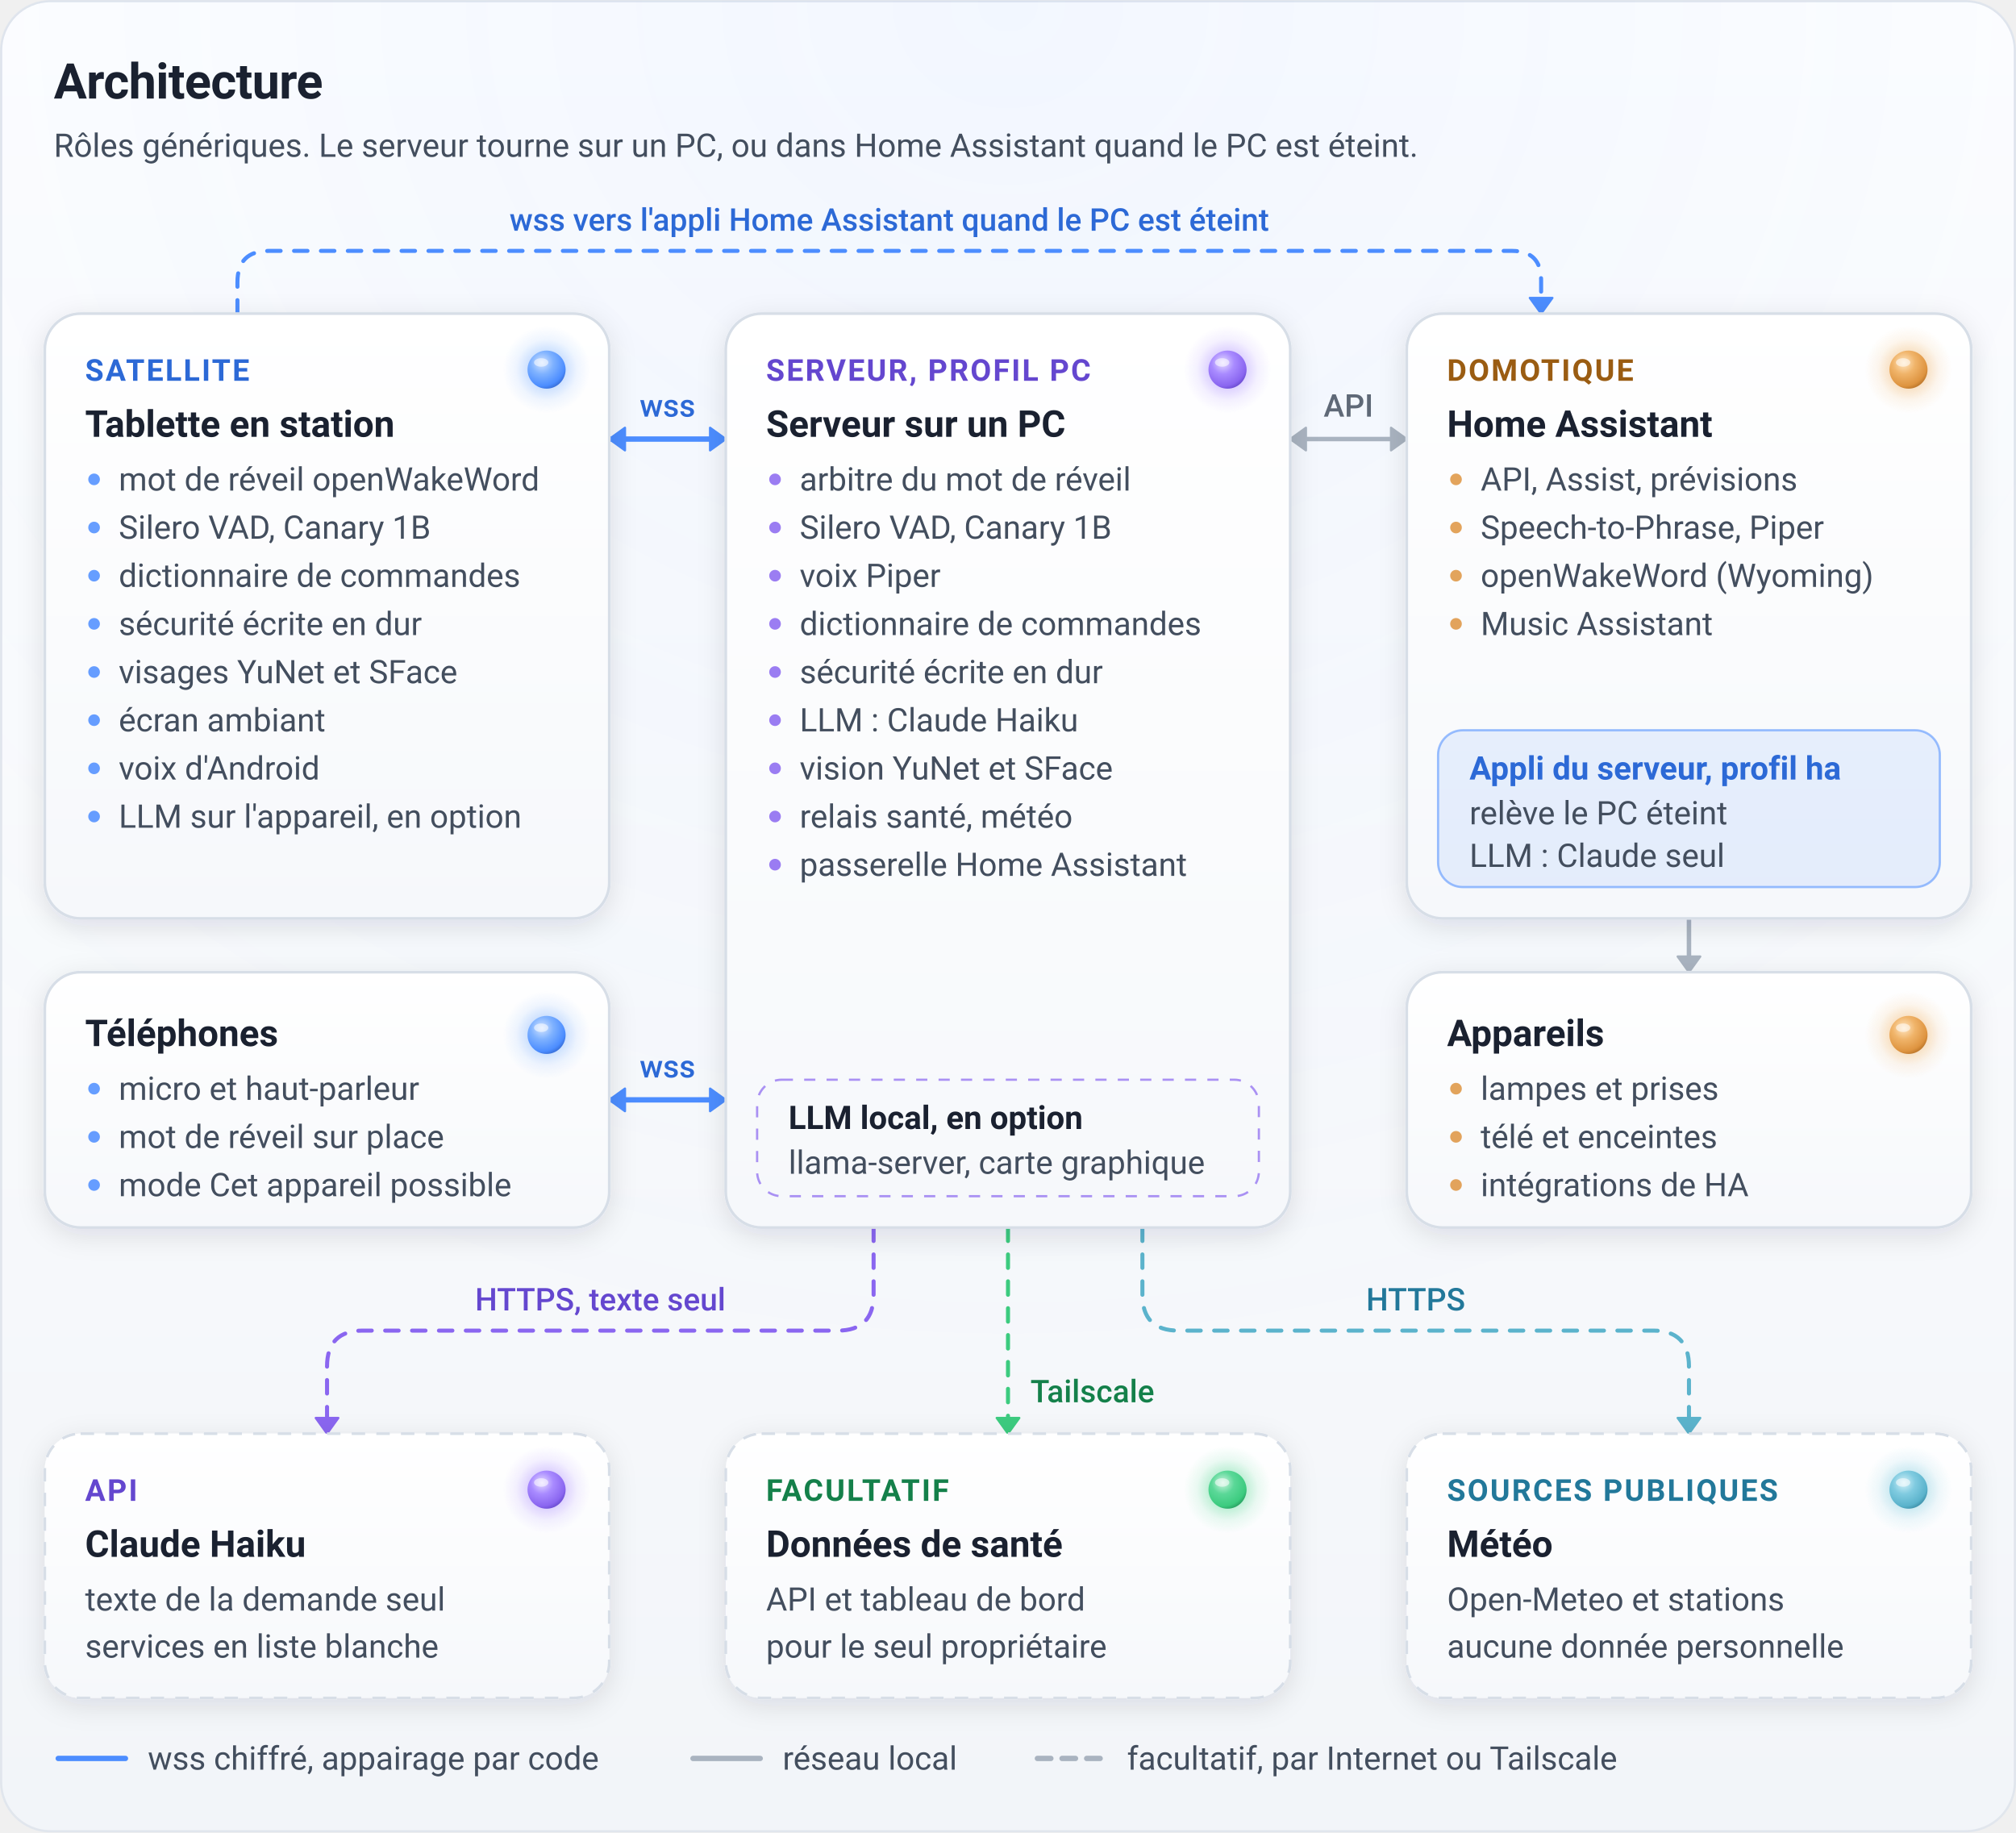
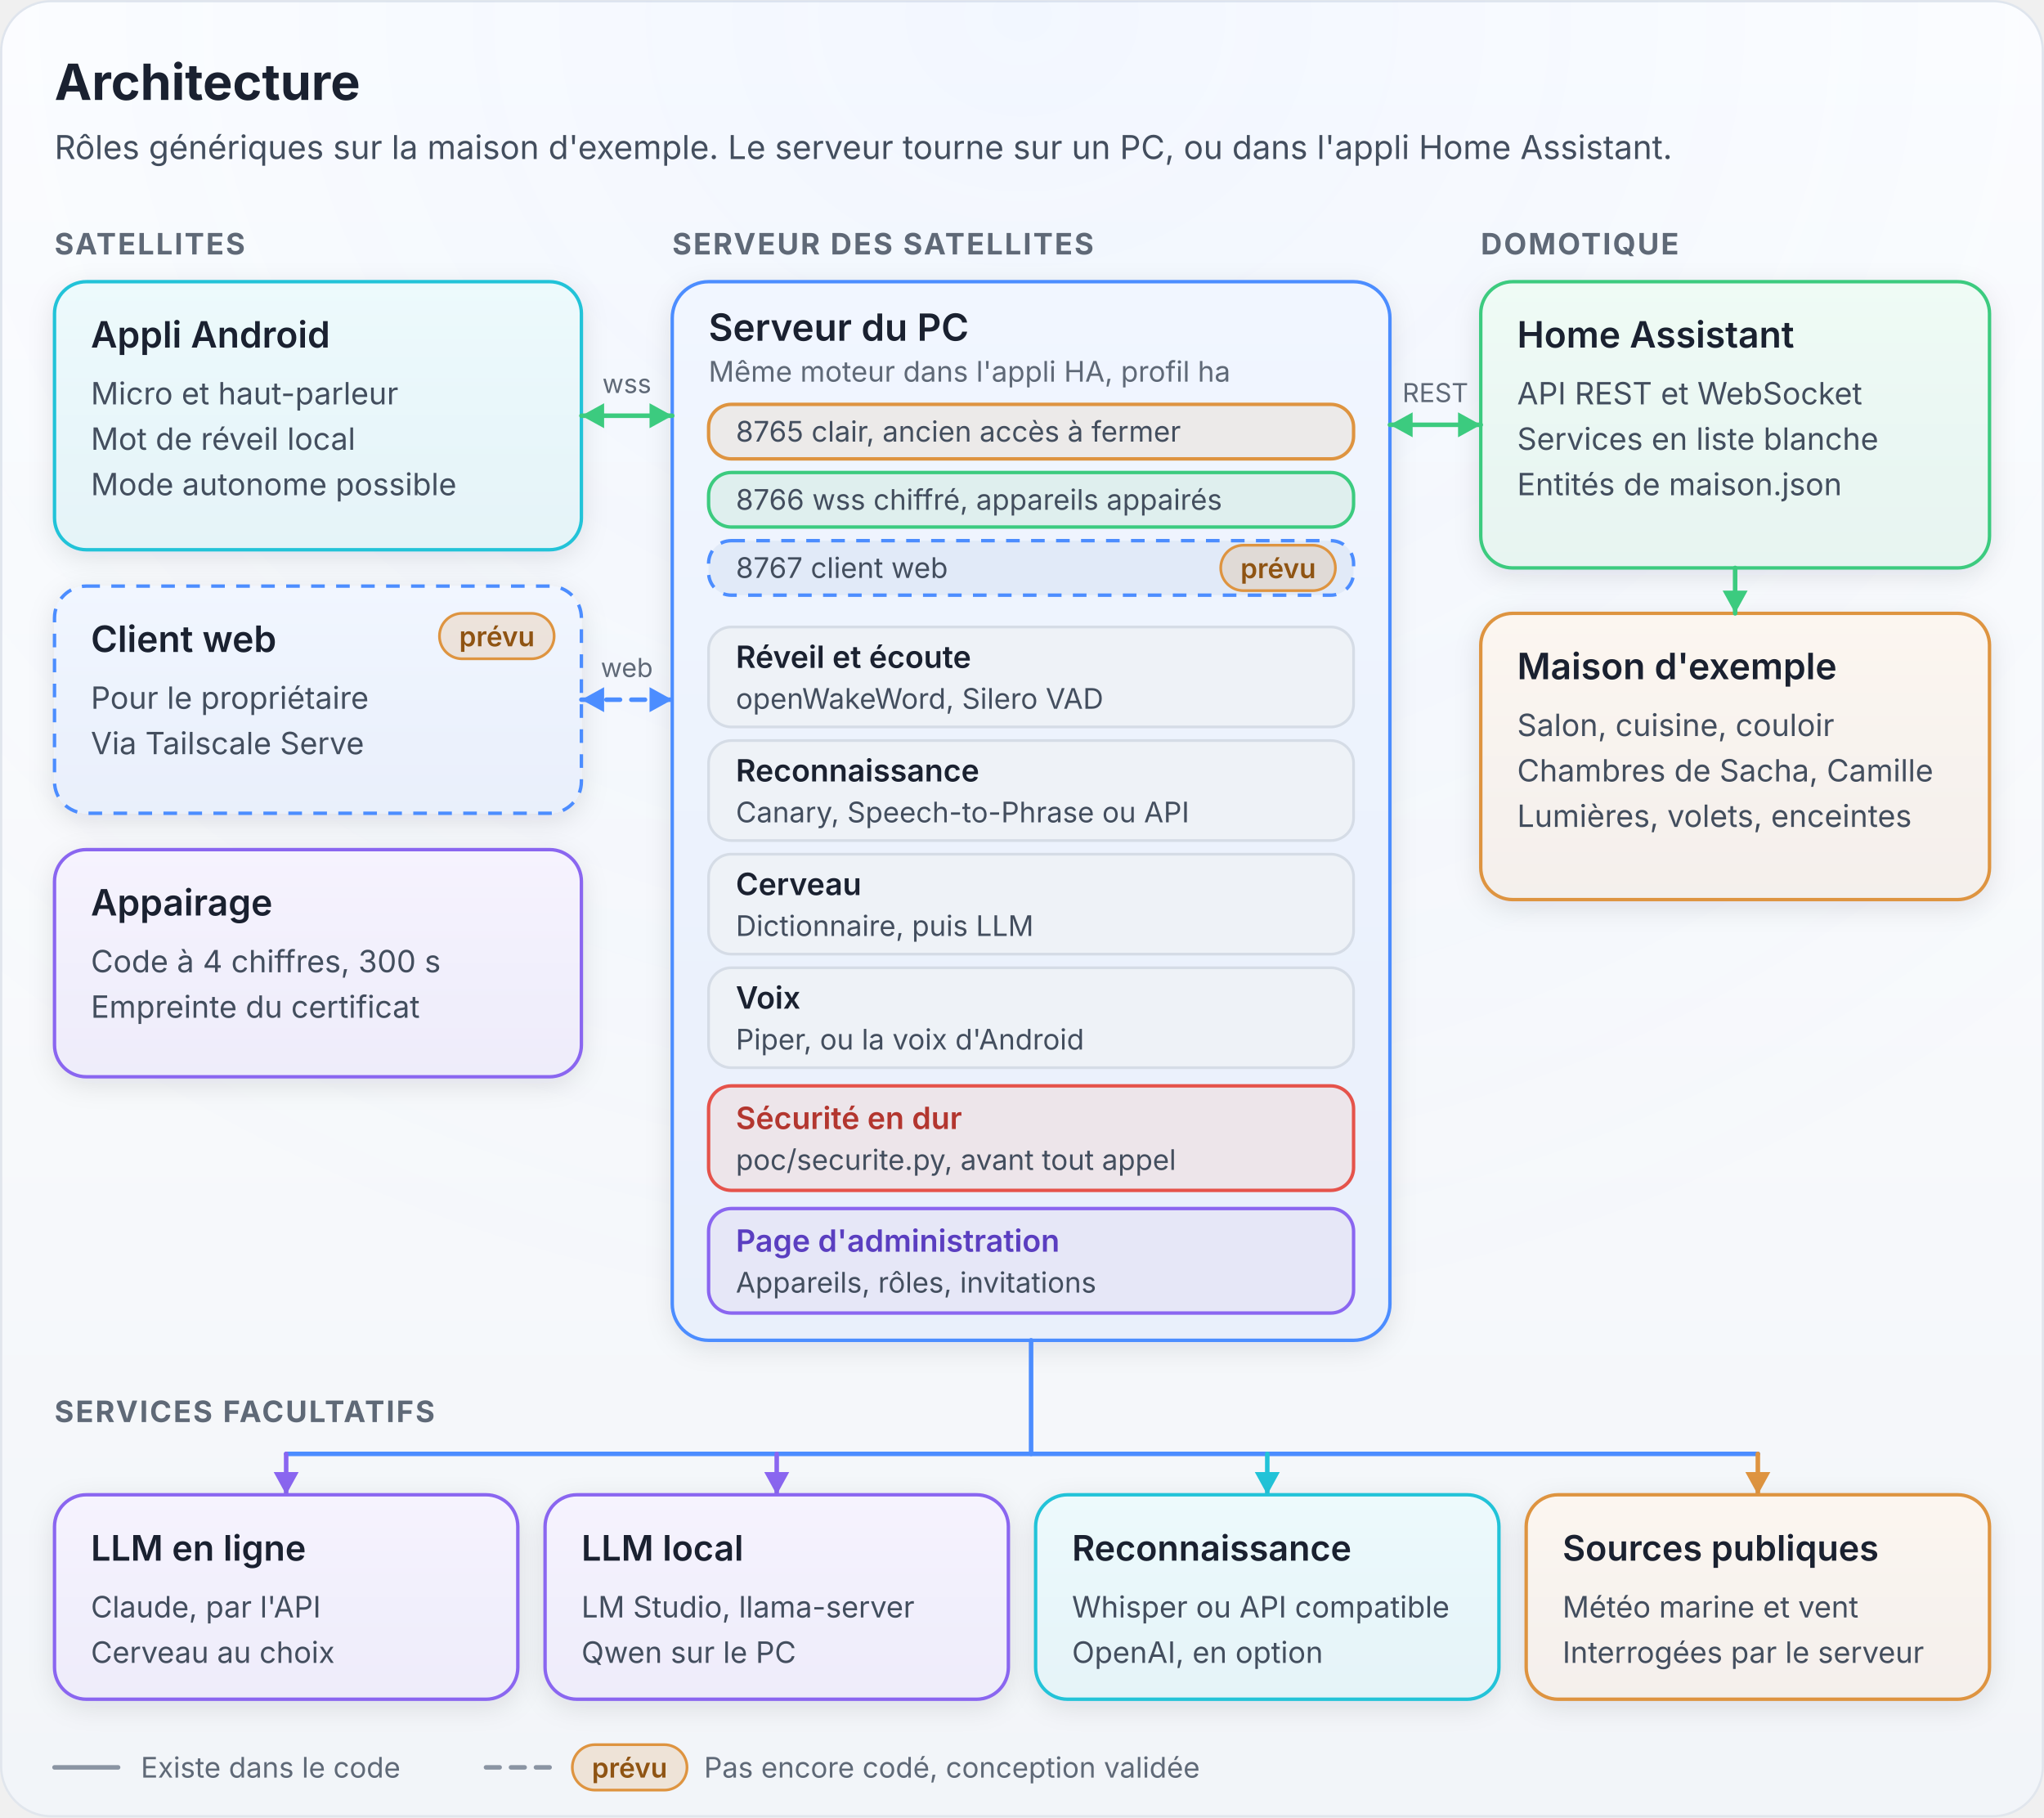
- <svg xmlns="http://www.w3.org/2000/svg" viewBox="0 0 900 818" width="900" height="818" role="img" aria-label="Architecture : satellites, serveur des satellites, Home Assistant et ses appareils, services facultatifs">
-   <style>text{font-family:-apple-system, 'Segoe UI', Roboto, Helvetica, Arial, sans-serif;}.t1{fill:#1A2130;}.t2{fill:#434E5E;}.t3{fill:#5F6977;}.titre{font-size:22px;font-weight:700;letter-spacing:-0.01em;}.soustitre{font-size:14.5px;}.ct{font-size:16.5px;font-weight:600;}.cl{font-size:14.5px;}.sur{font-size:13.5px;font-weight:600;letter-spacing:0.06em;}.pas{font-size:14px;font-weight:600;}.lien{font-size:14px;font-weight:500;}</style>
+ <svg xmlns="http://www.w3.org/2000/svg" viewBox="0 0 900 800" width="100%" role="img" aria-label="Architecture : satellites, serveur des satellites, Home Assistant et services facultatifs" font-family="system-ui, -apple-system, Segoe UI, sans-serif">
  <defs>
    <linearGradient id="fond" x1="0" y1="0" x2="0" y2="1">
      <stop offset="0" stop-color="#FFFFFF" />
      <stop offset="1" stop-color="#F2F5F9" />
    </linearGradient>
    <radialGradient id="lueurFond" cx="0.5" cy="0" r="0.75">
      <stop offset="0" stop-color="#4C8DFF" stop-opacity="0.07" />
      <stop offset="1" stop-color="#4C8DFF" stop-opacity="0" />
    </radialGradient>
    <linearGradient id="carte" x1="0" y1="0" x2="0" y2="1">
      <stop offset="0" stop-color="#FFFFFF" />
      <stop offset="1" stop-color="#F6F8FB" />
    </linearGradient>
    <filter id="ombre" x="-10%" y="-12%" width="120%" height="135%">
      <feDropShadow dx="0" dy="3" stdDeviation="6" flood-color="#1B2B45" flood-opacity="0.11" />
    </filter>
-     <filter id="lueur" x="-20%" y="-30%" width="140%" height="160%">
-       <feGaussianBlur stdDeviation="5" result="f" />
-       <feMerge>
-         <feMergeNode in="f" />
-         <feMergeNode in="SourceGraphic" />
-       </feMerge>
-     </filter>
-     <filter id="flou" x="-100%" y="-100%" width="300%" height="300%">
-       <feGaussianBlur stdDeviation="4" />
-     </filter>
    <radialGradient id="orbe-bleu" cx="0.38" cy="0.32" r="0.78">
      <stop offset="0" stop-color="#D3E4FF" />
      <stop offset="0.38" stop-color="#7FB2FF" />
      <stop offset="0.78" stop-color="#4C8DFF" />
      <stop offset="1" stop-color="#2D5DC2" />
    </radialGradient>
    <radialGradient id="halo-bleu">
-       <stop offset="0.35" stop-color="#7FB2FF" stop-opacity="0.45" />
-       <stop offset="0.7" stop-color="#7FB2FF" stop-opacity="0.12" />
+       <stop offset="0.35" stop-color="#7FB2FF" stop-opacity="0.40" />
+       <stop offset="0.7" stop-color="#7FB2FF" stop-opacity="0.10" />
      <stop offset="1" stop-color="#7FB2FF" stop-opacity="0" />
    </radialGradient>
    <radialGradient id="orbe-cyan" cx="0.38" cy="0.32" r="0.78">
      <stop offset="0" stop-color="#C8F7FD" />
      <stop offset="0.38" stop-color="#4FE3F4" />
      <stop offset="0.78" stop-color="#22C3D8" />
      <stop offset="1" stop-color="#11849A" />
    </radialGradient>
    <radialGradient id="halo-cyan">
-       <stop offset="0.35" stop-color="#4FE3F4" stop-opacity="0.45" />
-       <stop offset="0.7" stop-color="#4FE3F4" stop-opacity="0.12" />
+       <stop offset="0.35" stop-color="#4FE3F4" stop-opacity="0.40" />
+       <stop offset="0.7" stop-color="#4FE3F4" stop-opacity="0.10" />
      <stop offset="1" stop-color="#4FE3F4" stop-opacity="0" />
    </radialGradient>
    <radialGradient id="orbe-violet" cx="0.38" cy="0.32" r="0.78">
      <stop offset="0" stop-color="#E6DDFF" />
      <stop offset="0.38" stop-color="#A98BFF" />
      <stop offset="0.78" stop-color="#8A66F0" />
      <stop offset="1" stop-color="#5A3EC0" />
    </radialGradient>
    <radialGradient id="halo-violet">
-       <stop offset="0.35" stop-color="#A98BFF" stop-opacity="0.45" />
-       <stop offset="0.7" stop-color="#A98BFF" stop-opacity="0.12" />
+       <stop offset="0.35" stop-color="#A98BFF" stop-opacity="0.40" />
+       <stop offset="0.7" stop-color="#A98BFF" stop-opacity="0.10" />
      <stop offset="1" stop-color="#A98BFF" stop-opacity="0" />
    </radialGradient>
    <radialGradient id="orbe-ambre" cx="0.38" cy="0.32" r="0.78">
      <stop offset="0" stop-color="#FFE6C2" />
      <stop offset="0.38" stop-color="#F0B46A" />
      <stop offset="0.78" stop-color="#DE9440" />
      <stop offset="1" stop-color="#A9661F" />
    </radialGradient>
    <radialGradient id="halo-ambre">
-       <stop offset="0.35" stop-color="#F0B46A" stop-opacity="0.45" />
-       <stop offset="0.7" stop-color="#F0B46A" stop-opacity="0.12" />
+       <stop offset="0.35" stop-color="#F0B46A" stop-opacity="0.40" />
+       <stop offset="0.7" stop-color="#F0B46A" stop-opacity="0.10" />
      <stop offset="1" stop-color="#F0B46A" stop-opacity="0" />
    </radialGradient>
    <radialGradient id="orbe-vert" cx="0.38" cy="0.32" r="0.78">
      <stop offset="0" stop-color="#CBF4DE" />
      <stop offset="0.38" stop-color="#5BD898" />
      <stop offset="0.78" stop-color="#3CCB7F" />
      <stop offset="1" stop-color="#1E8A52" />
    </radialGradient>
    <radialGradient id="halo-vert">
-       <stop offset="0.35" stop-color="#5BD898" stop-opacity="0.45" />
-       <stop offset="0.7" stop-color="#5BD898" stop-opacity="0.12" />
+       <stop offset="0.35" stop-color="#5BD898" stop-opacity="0.40" />
+       <stop offset="0.7" stop-color="#5BD898" stop-opacity="0.10" />
      <stop offset="1" stop-color="#5BD898" stop-opacity="0" />
    </radialGradient>
    <radialGradient id="orbe-rouge" cx="0.38" cy="0.32" r="0.78">
      <stop offset="0" stop-color="#FAC9C5" />
      <stop offset="0.38" stop-color="#EC7A73" />
      <stop offset="0.78" stop-color="#E5534B" />
      <stop offset="1" stop-color="#A3322B" />
    </radialGradient>
    <radialGradient id="halo-rouge">
-       <stop offset="0.35" stop-color="#EC7A73" stop-opacity="0.45" />
-       <stop offset="0.7" stop-color="#EC7A73" stop-opacity="0.12" />
+       <stop offset="0.35" stop-color="#EC7A73" stop-opacity="0.40" />
+       <stop offset="0.7" stop-color="#EC7A73" stop-opacity="0.10" />
      <stop offset="1" stop-color="#EC7A73" stop-opacity="0" />
    </radialGradient>
-     <radialGradient id="orbe-ciel" cx="0.38" cy="0.32" r="0.78">
-       <stop offset="0" stop-color="#D2F0F8" />
-       <stop offset="0.38" stop-color="#80CBE0" />
-       <stop offset="0.78" stop-color="#5BB3CC" />
-       <stop offset="1" stop-color="#2F7F98" />
-     </radialGradient>
-     <radialGradient id="halo-ciel">
-       <stop offset="0.35" stop-color="#80CBE0" stop-opacity="0.45" />
-       <stop offset="0.7" stop-color="#80CBE0" stop-opacity="0.12" />
-       <stop offset="1" stop-color="#80CBE0" stop-opacity="0" />
-     </radialGradient>
  </defs>
-   <rect x="0.5" y="0.5" width="899" height="817" rx="22" fill="url(#fond)" stroke="#E1E6ED" />
-   <rect x="0.5" y="0.5" width="899" height="817" rx="22" fill="url(#lueurFond)" />
-   <text x="24" y="44" class="titre t1">Architecture</text>
-   <text x="24" y="70" class="soustitre t2">Rôles génériques. Le serveur tourne sur un PC, ou dans Home Assistant quand le PC est éteint.</text>
-   <path d="M272 196 L322 196" fill="none" stroke="#4C8DFF" stroke-width="6" stroke-opacity="0.35" filter="url(#flou)" />
-   <path d="M272 196 L322 196" fill="none" stroke="#4C8DFF" stroke-width="2.4" stroke-linecap="round" />
-   <polygon points="324,196 317,190.96 317,201.04" fill="#4C8DFF" stroke="#4C8DFF" stroke-width="1" stroke-linejoin="round" />
-   <polygon points="272,196 279,190.96 279,201.04" fill="#4C8DFF" stroke="#4C8DFF" stroke-width="1" stroke-linejoin="round" />
-   <text x="298.0" y="186" class="lien" text-anchor="middle" fill="#2C69D6">wss</text>
-   <path d="M272 491 L322 491" fill="none" stroke="#4C8DFF" stroke-width="6" stroke-opacity="0.35" filter="url(#flou)" />
-   <path d="M272 491 L322 491" fill="none" stroke="#4C8DFF" stroke-width="2.4" stroke-linecap="round" />
-   <polygon points="324,491 317,485.96 317,496.04" fill="#4C8DFF" stroke="#4C8DFF" stroke-width="1" stroke-linejoin="round" />
-   <polygon points="272,491 279,485.96 279,496.04" fill="#4C8DFF" stroke="#4C8DFF" stroke-width="1" stroke-linejoin="round" />
-   <text x="298.0" y="481" class="lien" text-anchor="middle" fill="#2C69D6">wss</text>
-   <path d="M576 196 L626 196" fill="none" stroke="#A9B3C0" stroke-width="2" stroke-linecap="round" />
-   <polygon points="628,196 621,190.96 621,201.04" fill="#A9B3C0" stroke="#A9B3C0" stroke-width="1" stroke-linejoin="round" />
-   <polygon points="576,196 583,190.96 583,201.04" fill="#A9B3C0" stroke="#A9B3C0" stroke-width="1" stroke-linejoin="round" />
-   <text x="602.0" y="186" class="lien t3" text-anchor="middle">API</text>
-   <path d="M754 410 L754 432" fill="none" stroke="#A9B3C0" stroke-width="2" stroke-linecap="round" />
-   <polygon points="754,434 748.96,427 759.04,427" fill="#A9B3C0" stroke="#A9B3C0" stroke-width="1" stroke-linejoin="round" />
-   <path d="M106 140 L106 126 Q106 112 120 112 L675 112 Q688 112 688 125 L688 138" fill="none" stroke="#4C8DFF" stroke-width="1.8" stroke-linecap="round" stroke-dasharray="6 6" />
-   <polygon points="688,140 682.96,133 693.04,133" fill="#4C8DFF" stroke="#4C8DFF" stroke-width="1" stroke-linejoin="round" />
-   <text x="397.0" y="103" class="lien" text-anchor="middle" fill="#2C69D6">wss vers l'appli Home Assistant quand le PC est éteint</text>
-   <path d="M390 548 L390 578 Q390 594 374 594 L162 594 Q146 594 146 610 L146 638" fill="none" stroke="#8A66F0" stroke-width="1.8" stroke-linecap="round" stroke-dasharray="6 6" />
-   <polygon points="146,640 140.96,633 151.04,633" fill="#8A66F0" stroke="#8A66F0" stroke-width="1" stroke-linejoin="round" />
-   <text x="268.0" y="585" class="lien" text-anchor="middle" fill="#6447CF">HTTPS, texte seul</text>
-   <path d="M450 548 L450 638" fill="none" stroke="#3CCB7F" stroke-width="1.8" stroke-linecap="round" stroke-dasharray="6 6" />
-   <polygon points="450,640 444.96,633 455.04,633" fill="#3CCB7F" stroke="#3CCB7F" stroke-width="1" stroke-linejoin="round" />
-   <text x="460" y="626" class="lien" fill="#14804A">Tailscale</text>
-   <path d="M510 548 L510 578 Q510 594 526 594 L738 594 Q754 594 754 610 L754 638" fill="none" stroke="#5BB3CC" stroke-width="1.8" stroke-linecap="round" stroke-dasharray="6 6" />
-   <polygon points="754,640 748.96,633 759.04,633" fill="#5BB3CC" stroke="#5BB3CC" stroke-width="1" stroke-linejoin="round" />
-   <text x="632.0" y="585" class="lien" text-anchor="middle" fill="#22789A">HTTPS</text>
-   <g>
-     <rect x="20" y="140" width="252" height="270" rx="16" fill="url(#carte)" stroke="#D7DEE7" stroke-width="1.2" filter="url(#ombre)" />
-   </g>
-   <text x="38" y="170" class="sur" fill="#2C69D6">SATELLITE</text>
-   <circle cx="244" cy="165" r="19.5" fill="url(#halo-bleu)" />
-   <circle cx="244" cy="165" r="8.5" fill="url(#orbe-bleu)" />
-   <ellipse cx="241.6" cy="161.8" rx="3.2" ry="1.9" fill="#FFFFFF" opacity="0.55" />
-   <text x="38" y="195" class="ct t1">Tablette en station</text>
-   <circle cx="42" cy="214.0" r="2.6" fill="#4C8DFF" opacity="0.85" />
-   <text x="53" y="219.0" class="cl t2">mot de réveil openWakeWord</text>
-   <circle cx="42" cy="235.5" r="2.6" fill="#4C8DFF" opacity="0.85" />
-   <text x="53" y="240.5" class="cl t2">Silero VAD, Canary 1B</text>
-   <circle cx="42" cy="257.0" r="2.6" fill="#4C8DFF" opacity="0.85" />
-   <text x="53" y="262.0" class="cl t2">dictionnaire de commandes</text>
-   <circle cx="42" cy="278.5" r="2.6" fill="#4C8DFF" opacity="0.85" />
-   <text x="53" y="283.5" class="cl t2">sécurité écrite en dur</text>
-   <circle cx="42" cy="300.0" r="2.6" fill="#4C8DFF" opacity="0.85" />
-   <text x="53" y="305.0" class="cl t2">visages YuNet et SFace</text>
-   <circle cx="42" cy="321.5" r="2.6" fill="#4C8DFF" opacity="0.85" />
-   <text x="53" y="326.5" class="cl t2">écran ambiant</text>
-   <circle cx="42" cy="343.0" r="2.6" fill="#4C8DFF" opacity="0.85" />
-   <text x="53" y="348.0" class="cl t2">voix d'Android</text>
-   <circle cx="42" cy="364.5" r="2.6" fill="#4C8DFF" opacity="0.85" />
-   <text x="53" y="369.5" class="cl t2">LLM sur l'appareil, en option</text>
-   <g>
-     <rect x="20" y="434" width="252" height="114" rx="16" fill="url(#carte)" stroke="#D7DEE7" stroke-width="1.2" filter="url(#ombre)" />
-   </g>
-   <circle cx="244" cy="462" r="19.5" fill="url(#halo-bleu)" />
-   <circle cx="244" cy="462" r="8.5" fill="url(#orbe-bleu)" />
-   <ellipse cx="241.6" cy="458.8" rx="3.2" ry="1.9" fill="#FFFFFF" opacity="0.55" />
-   <text x="38" y="467" class="ct t1">Téléphones</text>
-   <circle cx="42" cy="486.0" r="2.6" fill="#4C8DFF" opacity="0.85" />
-   <text x="53" y="491.0" class="cl t2">micro et haut-parleur</text>
-   <circle cx="42" cy="507.5" r="2.6" fill="#4C8DFF" opacity="0.85" />
-   <text x="53" y="512.5" class="cl t2">mot de réveil sur place</text>
-   <circle cx="42" cy="529.0" r="2.6" fill="#4C8DFF" opacity="0.85" />
-   <text x="53" y="534.0" class="cl t2">mode Cet appareil possible</text>
-   <g>
-     <rect x="324" y="140" width="252" height="408" rx="16" fill="url(#carte)" stroke="#D7DEE7" stroke-width="1.2" filter="url(#ombre)" />
-   </g>
-   <text x="342" y="170" class="sur" fill="#6447CF">SERVEUR, PROFIL PC</text>
-   <circle cx="548" cy="165" r="19.5" fill="url(#halo-violet)" />
-   <circle cx="548" cy="165" r="8.5" fill="url(#orbe-violet)" />
-   <ellipse cx="545.6" cy="161.8" rx="3.2" ry="1.9" fill="#FFFFFF" opacity="0.55" />
-   <text x="342" y="195" class="ct t1">Serveur sur un PC</text>
-   <circle cx="346" cy="214.0" r="2.6" fill="#8A66F0" opacity="0.85" />
-   <text x="357" y="219.0" class="cl t2">arbitre du mot de réveil</text>
-   <circle cx="346" cy="235.5" r="2.6" fill="#8A66F0" opacity="0.85" />
-   <text x="357" y="240.5" class="cl t2">Silero VAD, Canary 1B</text>
-   <circle cx="346" cy="257.0" r="2.6" fill="#8A66F0" opacity="0.85" />
-   <text x="357" y="262.0" class="cl t2">voix Piper</text>
-   <circle cx="346" cy="278.5" r="2.6" fill="#8A66F0" opacity="0.85" />
-   <text x="357" y="283.5" class="cl t2">dictionnaire de commandes</text>
-   <circle cx="346" cy="300.0" r="2.6" fill="#8A66F0" opacity="0.85" />
-   <text x="357" y="305.0" class="cl t2">sécurité écrite en dur</text>
-   <circle cx="346" cy="321.5" r="2.6" fill="#8A66F0" opacity="0.85" />
-   <text x="357" y="326.5" class="cl t2">LLM : Claude Haiku</text>
-   <circle cx="346" cy="343.0" r="2.6" fill="#8A66F0" opacity="0.85" />
-   <text x="357" y="348.0" class="cl t2">vision YuNet et SFace</text>
-   <circle cx="346" cy="364.5" r="2.6" fill="#8A66F0" opacity="0.85" />
-   <text x="357" y="369.5" class="cl t2">relais santé, météo</text>
-   <circle cx="346" cy="386.0" r="2.6" fill="#8A66F0" opacity="0.85" />
-   <text x="357" y="391.0" class="cl t2">passerelle Home Assistant</text>
-   <rect x="338" y="482" width="224" height="52" rx="11" fill="none" stroke="#8A66F0" stroke-opacity="0.7" stroke-dasharray="5 5" />
-   <text x="352" y="504" class="cl t1" font-weight="600">LLM local, en option</text>
-   <text x="352" y="524" class="cl t2">llama-server, carte graphique</text>
-   <g>
-     <rect x="628" y="140" width="252" height="270" rx="16" fill="url(#carte)" stroke="#D7DEE7" stroke-width="1.2" filter="url(#ombre)" />
-   </g>
-   <text x="646" y="170" class="sur" fill="#9A5C12">DOMOTIQUE</text>
-   <circle cx="852" cy="165" r="19.5" fill="url(#halo-ambre)" />
-   <circle cx="852" cy="165" r="8.5" fill="url(#orbe-ambre)" />
-   <ellipse cx="849.6" cy="161.8" rx="3.2" ry="1.9" fill="#FFFFFF" opacity="0.55" />
-   <text x="646" y="195" class="ct t1">Home Assistant</text>
-   <circle cx="650" cy="214.0" r="2.6" fill="#DE9440" opacity="0.85" />
-   <text x="661" y="219.0" class="cl t2">API, Assist, prévisions</text>
-   <circle cx="650" cy="235.5" r="2.6" fill="#DE9440" opacity="0.85" />
-   <text x="661" y="240.5" class="cl t2">Speech-to-Phrase, Piper</text>
-   <circle cx="650" cy="257.0" r="2.6" fill="#DE9440" opacity="0.85" />
-   <text x="661" y="262.0" class="cl t2">openWakeWord (Wyoming)</text>
-   <circle cx="650" cy="278.5" r="2.6" fill="#DE9440" opacity="0.85" />
-   <text x="661" y="283.5" class="cl t2">Music Assistant</text>
-   <rect x="642" y="326" width="224" height="70" rx="11" fill="#4C8DFF" fill-opacity="0.11" stroke="#4C8DFF" stroke-opacity="0.55" />
-   <text x="656" y="348" class="cl" fill="#2C69D6" font-weight="600">Appli du serveur, profil ha</text>
-   <text x="656" y="368" class="cl t2">relève le PC éteint</text>
-   <text x="656" y="387" class="cl t2">LLM : Claude seul</text>
-   <g>
-     <rect x="628" y="434" width="252" height="114" rx="16" fill="url(#carte)" stroke="#D7DEE7" stroke-width="1.2" filter="url(#ombre)" />
-   </g>
-   <circle cx="852" cy="462" r="19.5" fill="url(#halo-ambre)" />
-   <circle cx="852" cy="462" r="8.5" fill="url(#orbe-ambre)" />
-   <ellipse cx="849.6" cy="458.8" rx="3.2" ry="1.9" fill="#FFFFFF" opacity="0.55" />
-   <text x="646" y="467" class="ct t1">Appareils</text>
-   <circle cx="650" cy="486.0" r="2.6" fill="#DE9440" opacity="0.85" />
-   <text x="661" y="491.0" class="cl t2">lampes et prises</text>
-   <circle cx="650" cy="507.5" r="2.6" fill="#DE9440" opacity="0.85" />
-   <text x="661" y="512.5" class="cl t2">télé et enceintes</text>
-   <circle cx="650" cy="529.0" r="2.6" fill="#DE9440" opacity="0.85" />
-   <text x="661" y="534.0" class="cl t2">intégrations de HA</text>
-   <g>
-     <rect x="20" y="640" width="252" height="118" rx="16" fill="url(#carte)" stroke="#D7DEE7" stroke-width="1.2" stroke-dasharray="6 5" filter="url(#ombre)" />
-   </g>
-   <text x="38" y="670" class="sur" fill="#6447CF">API</text>
-   <circle cx="244" cy="665" r="19.5" fill="url(#halo-violet)" />
-   <circle cx="244" cy="665" r="8.5" fill="url(#orbe-violet)" />
-   <ellipse cx="241.6" cy="661.8" rx="3.2" ry="1.9" fill="#FFFFFF" opacity="0.55" />
-   <text x="38" y="695" class="ct t1">Claude Haiku</text>
-   <text x="38" y="719" class="cl t2">texte de la demande seul</text>
-   <text x="38" y="740" class="cl t2">services en liste blanche</text>
-   <g>
-     <rect x="324" y="640" width="252" height="118" rx="16" fill="url(#carte)" stroke="#D7DEE7" stroke-width="1.2" stroke-dasharray="6 5" filter="url(#ombre)" />
-   </g>
-   <text x="342" y="670" class="sur" fill="#14804A">FACULTATIF</text>
-   <circle cx="548" cy="665" r="19.5" fill="url(#halo-vert)" />
-   <circle cx="548" cy="665" r="8.5" fill="url(#orbe-vert)" />
-   <ellipse cx="545.6" cy="661.8" rx="3.2" ry="1.9" fill="#FFFFFF" opacity="0.55" />
-   <text x="342" y="695" class="ct t1">Données de santé</text>
-   <text x="342" y="719" class="cl t2">API et tableau de bord</text>
-   <text x="342" y="740" class="cl t2">pour le seul propriétaire</text>
-   <g>
-     <rect x="628" y="640" width="252" height="118" rx="16" fill="url(#carte)" stroke="#D7DEE7" stroke-width="1.2" stroke-dasharray="6 5" filter="url(#ombre)" />
-   </g>
-   <text x="646" y="670" class="sur" fill="#22789A">SOURCES PUBLIQUES</text>
-   <circle cx="852" cy="665" r="19.5" fill="url(#halo-ciel)" />
-   <circle cx="852" cy="665" r="8.5" fill="url(#orbe-ciel)" />
-   <ellipse cx="849.6" cy="661.8" rx="3.2" ry="1.9" fill="#FFFFFF" opacity="0.55" />
-   <text x="646" y="695" class="ct t1">Météo</text>
-   <text x="646" y="719" class="cl t2">Open-Meteo et stations</text>
-   <text x="646" y="740" class="cl t2">aucune donnée personnelle</text>
-   <path d="M26 785 H56" stroke="#4C8DFF" stroke-width="2.4" stroke-linecap="round" />
-   <text x="66" y="790" class="cl t2">wss chiffré, appairage par code</text>
-   <path d="M309.38 785 H339.38" stroke="#A9B3C0" stroke-width="2.4" stroke-linecap="round" />
-   <text x="349.38" y="790" class="cl t2">réseau local</text>
-   <path d="M463.13 785 H493.13" stroke="#A9B3C0" stroke-width="2.4" stroke-linecap="round" stroke-dasharray="6 5" />
-   <text x="503.13" y="790" class="cl t2">facultatif, par Internet ou Tailscale</text>
+   <rect x="0.5" y="0.5" width="899" height="799" rx="22" fill="url(#fond)" stroke="#E1E6ED" />
+   <rect x="0.5" y="0.5" width="899" height="799" rx="22" fill="url(#lueurFond)" />
+   <text x="24" y="44" font-size="22" font-weight="700" fill="#1A2130">Architecture</text>
+   <text x="24" y="70" font-size="14.5" fill="#434E5E">Rôles génériques sur la maison d'exemple. Le serveur tourne sur un PC, ou dans l'appli Home Assistant.</text>
+   <text x="24" y="112" font-size="13" font-weight="700" fill="#5F6977" letter-spacing="0.06em">SATELLITES</text>
+   <text x="296" y="112" font-size="13" font-weight="700" fill="#5F6977" letter-spacing="0.06em">SERVEUR DES SATELLITES</text>
+   <text x="652" y="112" font-size="13" font-weight="700" fill="#5F6977" letter-spacing="0.06em">DOMOTIQUE</text>
+   <rect x="24" y="124" width="232" height="118" rx="14" fill="url(#carte)" filter="url(#ombre)" />
+   <rect x="24" y="124" width="232" height="118" rx="14" fill="#22C3D8" fill-opacity="0.08" />
+   <rect x="24" y="124" width="232" height="118" rx="14" fill="none" stroke="#22C3D8" stroke-width="1.5" />
+   <text x="40" y="153" font-size="16" font-weight="600" fill="#1A2130">Appli Android</text>
+   <text x="40" y="178" font-size="13.5" fill="#434E5E">Micro et haut-parleur</text>
+   <text x="40" y="198" font-size="13.5" fill="#434E5E">Mot de réveil local</text>
+   <text x="40" y="218" font-size="13.5" fill="#434E5E">Mode autonome possible</text>
+   <rect x="24" y="258" width="232" height="100" rx="14" fill="url(#carte)" filter="url(#ombre)" />
+   <rect x="24" y="258" width="232" height="100" rx="14" fill="#4C8DFF" fill-opacity="0.08" />
+   <rect x="24" y="258" width="232" height="100" rx="14" fill="none" stroke="#4C8DFF" stroke-width="1.5" stroke-dasharray="6 5" />
+   <text x="40" y="287" font-size="16" font-weight="600" fill="#1A2130">Client web</text>
+   <rect x="193.5" y="270" width="50.5" height="20" rx="10" fill="#DE9440" fill-opacity="0.18" />
+   <rect x="193.5" y="270" width="50.5" height="20" rx="10" fill="none" stroke="#DE9440" stroke-width="1.2" />
+   <text x="218.8" y="284.5" font-size="12" font-weight="600" fill="#8F5413" text-anchor="middle">prévu</text>
+   <text x="40" y="312" font-size="13.5" fill="#434E5E">Pour le propriétaire</text>
+   <text x="40" y="332" font-size="13.5" fill="#434E5E">Via Tailscale Serve</text>
+   <rect x="24" y="374" width="232" height="100" rx="14" fill="url(#carte)" filter="url(#ombre)" />
+   <rect x="24" y="374" width="232" height="100" rx="14" fill="#8A66F0" fill-opacity="0.08" />
+   <rect x="24" y="374" width="232" height="100" rx="14" fill="none" stroke="#8A66F0" stroke-width="1.5" />
+   <text x="40" y="403" font-size="16" font-weight="600" fill="#1A2130">Appairage</text>
+   <text x="40" y="428" font-size="13.5" fill="#434E5E">Code à 4 chiffres, 300 s</text>
+   <text x="40" y="448" font-size="13.5" fill="#434E5E">Empreinte du certificat</text>
+   <rect x="296" y="124" width="316" height="466" rx="16" fill="url(#carte)" filter="url(#ombre)" />
+   <rect x="296" y="124" width="316" height="466" rx="16" fill="#4C8DFF" fill-opacity="0.08" />
+   <rect x="296" y="124" width="316" height="466" rx="16" fill="none" stroke="#4C8DFF" stroke-width="1.5" />
+   <text x="312" y="150" font-size="16.5" font-weight="600" fill="#1A2130">Serveur du PC</text>
+   <text x="312" y="168" font-size="12.5" fill="#5F6977">Même moteur dans l'appli HA, profil ha</text>
+   <rect x="312" y="178" width="284" height="24" rx="10" fill="#EEF2F7" />
+   <rect x="312" y="178" width="284" height="24" rx="10" fill="#DE9440" fill-opacity="0.08" />
+   <rect x="312" y="178" width="284" height="24" rx="10" fill="none" stroke="#DE9440" stroke-width="1.5" />
+   <text x="324" y="194.4" font-size="12.5" fill="#434E5E">8765  clair, ancien accès à fermer</text>
+   <rect x="312" y="208" width="284" height="24" rx="10" fill="#EEF2F7" />
+   <rect x="312" y="208" width="284" height="24" rx="10" fill="#3CCB7F" fill-opacity="0.08" />
+   <rect x="312" y="208" width="284" height="24" rx="10" fill="none" stroke="#3CCB7F" stroke-width="1.5" />
+   <text x="324" y="224.4" font-size="12.5" fill="#434E5E">8766  wss chiffré, appareils appairés</text>
+   <rect x="312" y="238" width="284" height="24" rx="10" fill="#EEF2F7" />
+   <rect x="312" y="238" width="284" height="24" rx="10" fill="#4C8DFF" fill-opacity="0.08" />
+   <rect x="312" y="238" width="284" height="24" rx="10" fill="none" stroke="#4C8DFF" stroke-width="1.5" stroke-dasharray="6 5" />
+   <text x="324" y="254.4" font-size="12.5" fill="#434E5E">8767  client web</text>
+   <rect x="537.5" y="240" width="50.5" height="20" rx="10" fill="#DE9440" fill-opacity="0.18" />
+   <rect x="537.5" y="240" width="50.5" height="20" rx="10" fill="none" stroke="#DE9440" stroke-width="1.2" />
+   <text x="562.8" y="254.5" font-size="12" font-weight="600" fill="#8F5413" text-anchor="middle">prévu</text>
+   <rect x="312" y="276" width="284" height="44" rx="10" fill="#EEF2F7" />
+   <rect x="312" y="276" width="284" height="44" rx="10" fill="none" stroke="#D5DCE6" stroke-width="1.2" />
+   <text x="324" y="294" font-size="13.5" font-weight="600" fill="#1A2130">Réveil et écoute</text>
+   <text x="324" y="312" font-size="12.5" fill="#434E5E">openWakeWord, Silero VAD</text>
+   <rect x="312" y="326" width="284" height="44" rx="10" fill="#EEF2F7" />
+   <rect x="312" y="326" width="284" height="44" rx="10" fill="none" stroke="#D5DCE6" stroke-width="1.2" />
+   <text x="324" y="344" font-size="13.5" font-weight="600" fill="#1A2130">Reconnaissance</text>
+   <text x="324" y="362" font-size="12.5" fill="#434E5E">Canary, Speech-to-Phrase ou API</text>
+   <rect x="312" y="376" width="284" height="44" rx="10" fill="#EEF2F7" />
+   <rect x="312" y="376" width="284" height="44" rx="10" fill="none" stroke="#D5DCE6" stroke-width="1.2" />
+   <text x="324" y="394" font-size="13.5" font-weight="600" fill="#1A2130">Cerveau</text>
+   <text x="324" y="412" font-size="12.5" fill="#434E5E">Dictionnaire, puis LLM</text>
+   <rect x="312" y="426" width="284" height="44" rx="10" fill="#EEF2F7" />
+   <rect x="312" y="426" width="284" height="44" rx="10" fill="none" stroke="#D5DCE6" stroke-width="1.2" />
+   <text x="324" y="444" font-size="13.5" font-weight="600" fill="#1A2130">Voix</text>
+   <text x="324" y="462" font-size="12.5" fill="#434E5E">Piper, ou la voix d'Android</text>
+   <rect x="312" y="478" width="284" height="46" rx="10" fill="#EEF2F7" />
+   <rect x="312" y="478" width="284" height="46" rx="10" fill="#E5534B" fill-opacity="0.08" />
+   <rect x="312" y="478" width="284" height="46" rx="10" fill="none" stroke="#E5534B" stroke-width="1.5" />
+   <text x="324" y="497" font-size="13.5" font-weight="600" fill="#B3362F">Sécurité en dur</text>
+   <text x="324" y="515" font-size="12.5" fill="#434E5E">poc/securite.py, avant tout appel</text>
+   <rect x="312" y="532" width="284" height="46" rx="10" fill="#EEF2F7" />
+   <rect x="312" y="532" width="284" height="46" rx="10" fill="#8A66F0" fill-opacity="0.08" />
+   <rect x="312" y="532" width="284" height="46" rx="10" fill="none" stroke="#8A66F0" stroke-width="1.5" />
+   <text x="324" y="551" font-size="13.5" font-weight="600" fill="#5A3EC0">Page d'administration</text>
+   <text x="324" y="569" font-size="12.5" fill="#434E5E">Appareils, rôles, invitations</text>
+   <rect x="652" y="124" width="224" height="126" rx="14" fill="url(#carte)" filter="url(#ombre)" />
+   <rect x="652" y="124" width="224" height="126" rx="14" fill="#3CCB7F" fill-opacity="0.08" />
+   <rect x="652" y="124" width="224" height="126" rx="14" fill="none" stroke="#3CCB7F" stroke-width="1.5" />
+   <text x="668" y="153" font-size="16" font-weight="600" fill="#1A2130">Home Assistant</text>
+   <text x="668" y="178" font-size="13.5" fill="#434E5E">API REST et WebSocket</text>
+   <text x="668" y="198" font-size="13.5" fill="#434E5E">Services en liste blanche</text>
+   <text x="668" y="218" font-size="13.5" fill="#434E5E">Entités de maison.json</text>
+   <rect x="652" y="270" width="224" height="126" rx="14" fill="url(#carte)" filter="url(#ombre)" />
+   <rect x="652" y="270" width="224" height="126" rx="14" fill="#DE9440" fill-opacity="0.08" />
+   <rect x="652" y="270" width="224" height="126" rx="14" fill="none" stroke="#DE9440" stroke-width="1.5" />
+   <text x="668" y="299" font-size="16" font-weight="600" fill="#1A2130">Maison d'exemple</text>
+   <text x="668" y="324" font-size="13.5" fill="#434E5E">Salon, cuisine, couloir</text>
+   <text x="668" y="344" font-size="13.5" fill="#434E5E">Chambres de Sacha, Camille</text>
+   <text x="668" y="364" font-size="13.5" fill="#434E5E">Lumières, volets, enceintes</text>
+   <path d="M256 183 L296 183" fill="none" stroke="#3CCB7F" stroke-width="2" stroke-linecap="round" stroke-linejoin="round" />
+   <path d="M296 183 L286 188.5 L286 177.5 Z" fill="#3CCB7F" />
+   <path d="M256 183 L266 177.5 L266 188.5 Z" fill="#3CCB7F" />
+   <text x="276" y="173" font-size="11.5" fill="#5F6977" text-anchor="middle">wss</text>
+   <path d="M256 308 L296 308" fill="none" stroke="#4C8DFF" stroke-width="2" stroke-linecap="round" stroke-linejoin="round" stroke-dasharray="6 5" />
+   <path d="M296 308 L286 313.5 L286 302.5 Z" fill="#4C8DFF" />
+   <path d="M256 308 L266 302.5 L266 313.5 Z" fill="#4C8DFF" />
+   <text x="276" y="298" font-size="11.5" fill="#5F6977" text-anchor="middle">web</text>
+   <path d="M612 187 L652 187" fill="none" stroke="#3CCB7F" stroke-width="2" stroke-linecap="round" stroke-linejoin="round" />
+   <path d="M652 187 L642 192.5 L642 181.5 Z" fill="#3CCB7F" />
+   <path d="M612 187 L622 181.5 L622 192.5 Z" fill="#3CCB7F" />
+   <text x="632" y="177" font-size="11.5" fill="#5F6977" text-anchor="middle">REST</text>
+   <path d="M764 250 L764 270" fill="none" stroke="#3CCB7F" stroke-width="2" stroke-linecap="round" stroke-linejoin="round" />
+   <path d="M764 270 L758.5 260 L769.5 260 Z" fill="#3CCB7F" />
+   <text x="24" y="626" font-size="13" font-weight="700" fill="#5F6977" letter-spacing="0.06em">SERVICES FACULTATIFS</text>
+   <path d="M454 590 L454 640" fill="none" stroke="#4C8DFF" stroke-width="2" stroke-linecap="round" stroke-linejoin="round" />
+   <path d="M126 640 L774 640" fill="none" stroke="#4C8DFF" stroke-width="2" stroke-linecap="round" stroke-linejoin="round" />
+   <path d="M126 640 L126 658" fill="none" stroke="#8A66F0" stroke-width="2" stroke-linecap="round" stroke-linejoin="round" />
+   <path d="M126 658 L120.5 648 L131.5 648 Z" fill="#8A66F0" />
+   <rect x="24" y="658" width="204" height="90" rx="14" fill="url(#carte)" filter="url(#ombre)" />
+   <rect x="24" y="658" width="204" height="90" rx="14" fill="#8A66F0" fill-opacity="0.08" />
+   <rect x="24" y="658" width="204" height="90" rx="14" fill="none" stroke="#8A66F0" stroke-width="1.5" />
+   <text x="40" y="687" font-size="15.5" font-weight="600" fill="#1A2130">LLM en ligne</text>
+   <text x="40" y="712" font-size="13" fill="#434E5E">Claude, par l'API</text>
+   <text x="40" y="732" font-size="13" fill="#434E5E">Cerveau au choix</text>
+   <path d="M342 640 L342 658" fill="none" stroke="#8A66F0" stroke-width="2" stroke-linecap="round" stroke-linejoin="round" />
+   <path d="M342 658 L336.5 648 L347.5 648 Z" fill="#8A66F0" />
+   <rect x="240" y="658" width="204" height="90" rx="14" fill="url(#carte)" filter="url(#ombre)" />
+   <rect x="240" y="658" width="204" height="90" rx="14" fill="#8A66F0" fill-opacity="0.08" />
+   <rect x="240" y="658" width="204" height="90" rx="14" fill="none" stroke="#8A66F0" stroke-width="1.5" />
+   <text x="256" y="687" font-size="15.5" font-weight="600" fill="#1A2130">LLM local</text>
+   <text x="256" y="712" font-size="13" fill="#434E5E">LM Studio, llama-server</text>
+   <text x="256" y="732" font-size="13" fill="#434E5E">Qwen sur le PC</text>
+   <path d="M558 640 L558 658" fill="none" stroke="#22C3D8" stroke-width="2" stroke-linecap="round" stroke-linejoin="round" />
+   <path d="M558 658 L552.5 648 L563.5 648 Z" fill="#22C3D8" />
+   <rect x="456" y="658" width="204" height="90" rx="14" fill="url(#carte)" filter="url(#ombre)" />
+   <rect x="456" y="658" width="204" height="90" rx="14" fill="#22C3D8" fill-opacity="0.08" />
+   <rect x="456" y="658" width="204" height="90" rx="14" fill="none" stroke="#22C3D8" stroke-width="1.5" />
+   <text x="472" y="687" font-size="15.5" font-weight="600" fill="#1A2130">Reconnaissance</text>
+   <text x="472" y="712" font-size="13" fill="#434E5E">Whisper ou API compatible</text>
+   <text x="472" y="732" font-size="13" fill="#434E5E">OpenAI, en option</text>
+   <path d="M774 640 L774 658" fill="none" stroke="#DE9440" stroke-width="2" stroke-linecap="round" stroke-linejoin="round" />
+   <path d="M774 658 L768.5 648 L779.5 648 Z" fill="#DE9440" />
+   <rect x="672" y="658" width="204" height="90" rx="14" fill="url(#carte)" filter="url(#ombre)" />
+   <rect x="672" y="658" width="204" height="90" rx="14" fill="#DE9440" fill-opacity="0.08" />
+   <rect x="672" y="658" width="204" height="90" rx="14" fill="none" stroke="#DE9440" stroke-width="1.5" />
+   <text x="688" y="687" font-size="15.5" font-weight="600" fill="#1A2130">Sources publiques</text>
+   <text x="688" y="712" font-size="13" fill="#434E5E">Météo marine et vent</text>
+   <text x="688" y="732" font-size="13" fill="#434E5E">Interrogées par le serveur</text>
+   <path d="M24 778 L52 778" stroke="#8A94A3" stroke-width="2" stroke-linecap="round" />
+   <text x="62" y="782.5" font-size="12.5" fill="#5F6977">Existe dans le code</text>
+   <path d="M214 778 L242 778" stroke="#8A94A3" stroke-width="2" stroke-linecap="round" stroke-dasharray="6 5" />
+   <rect x="252" y="768" width="50.5" height="20" rx="10" fill="#DE9440" fill-opacity="0.18" />
+   <rect x="252" y="768" width="50.5" height="20" rx="10" fill="none" stroke="#DE9440" stroke-width="1.2" />
+   <text x="277.2" y="782.5" font-size="12" font-weight="600" fill="#8F5413" text-anchor="middle">prévu</text>
+   <text x="310" y="782.5" font-size="12.5" fill="#5F6977">Pas encore codé, conception validée</text>
</svg>
